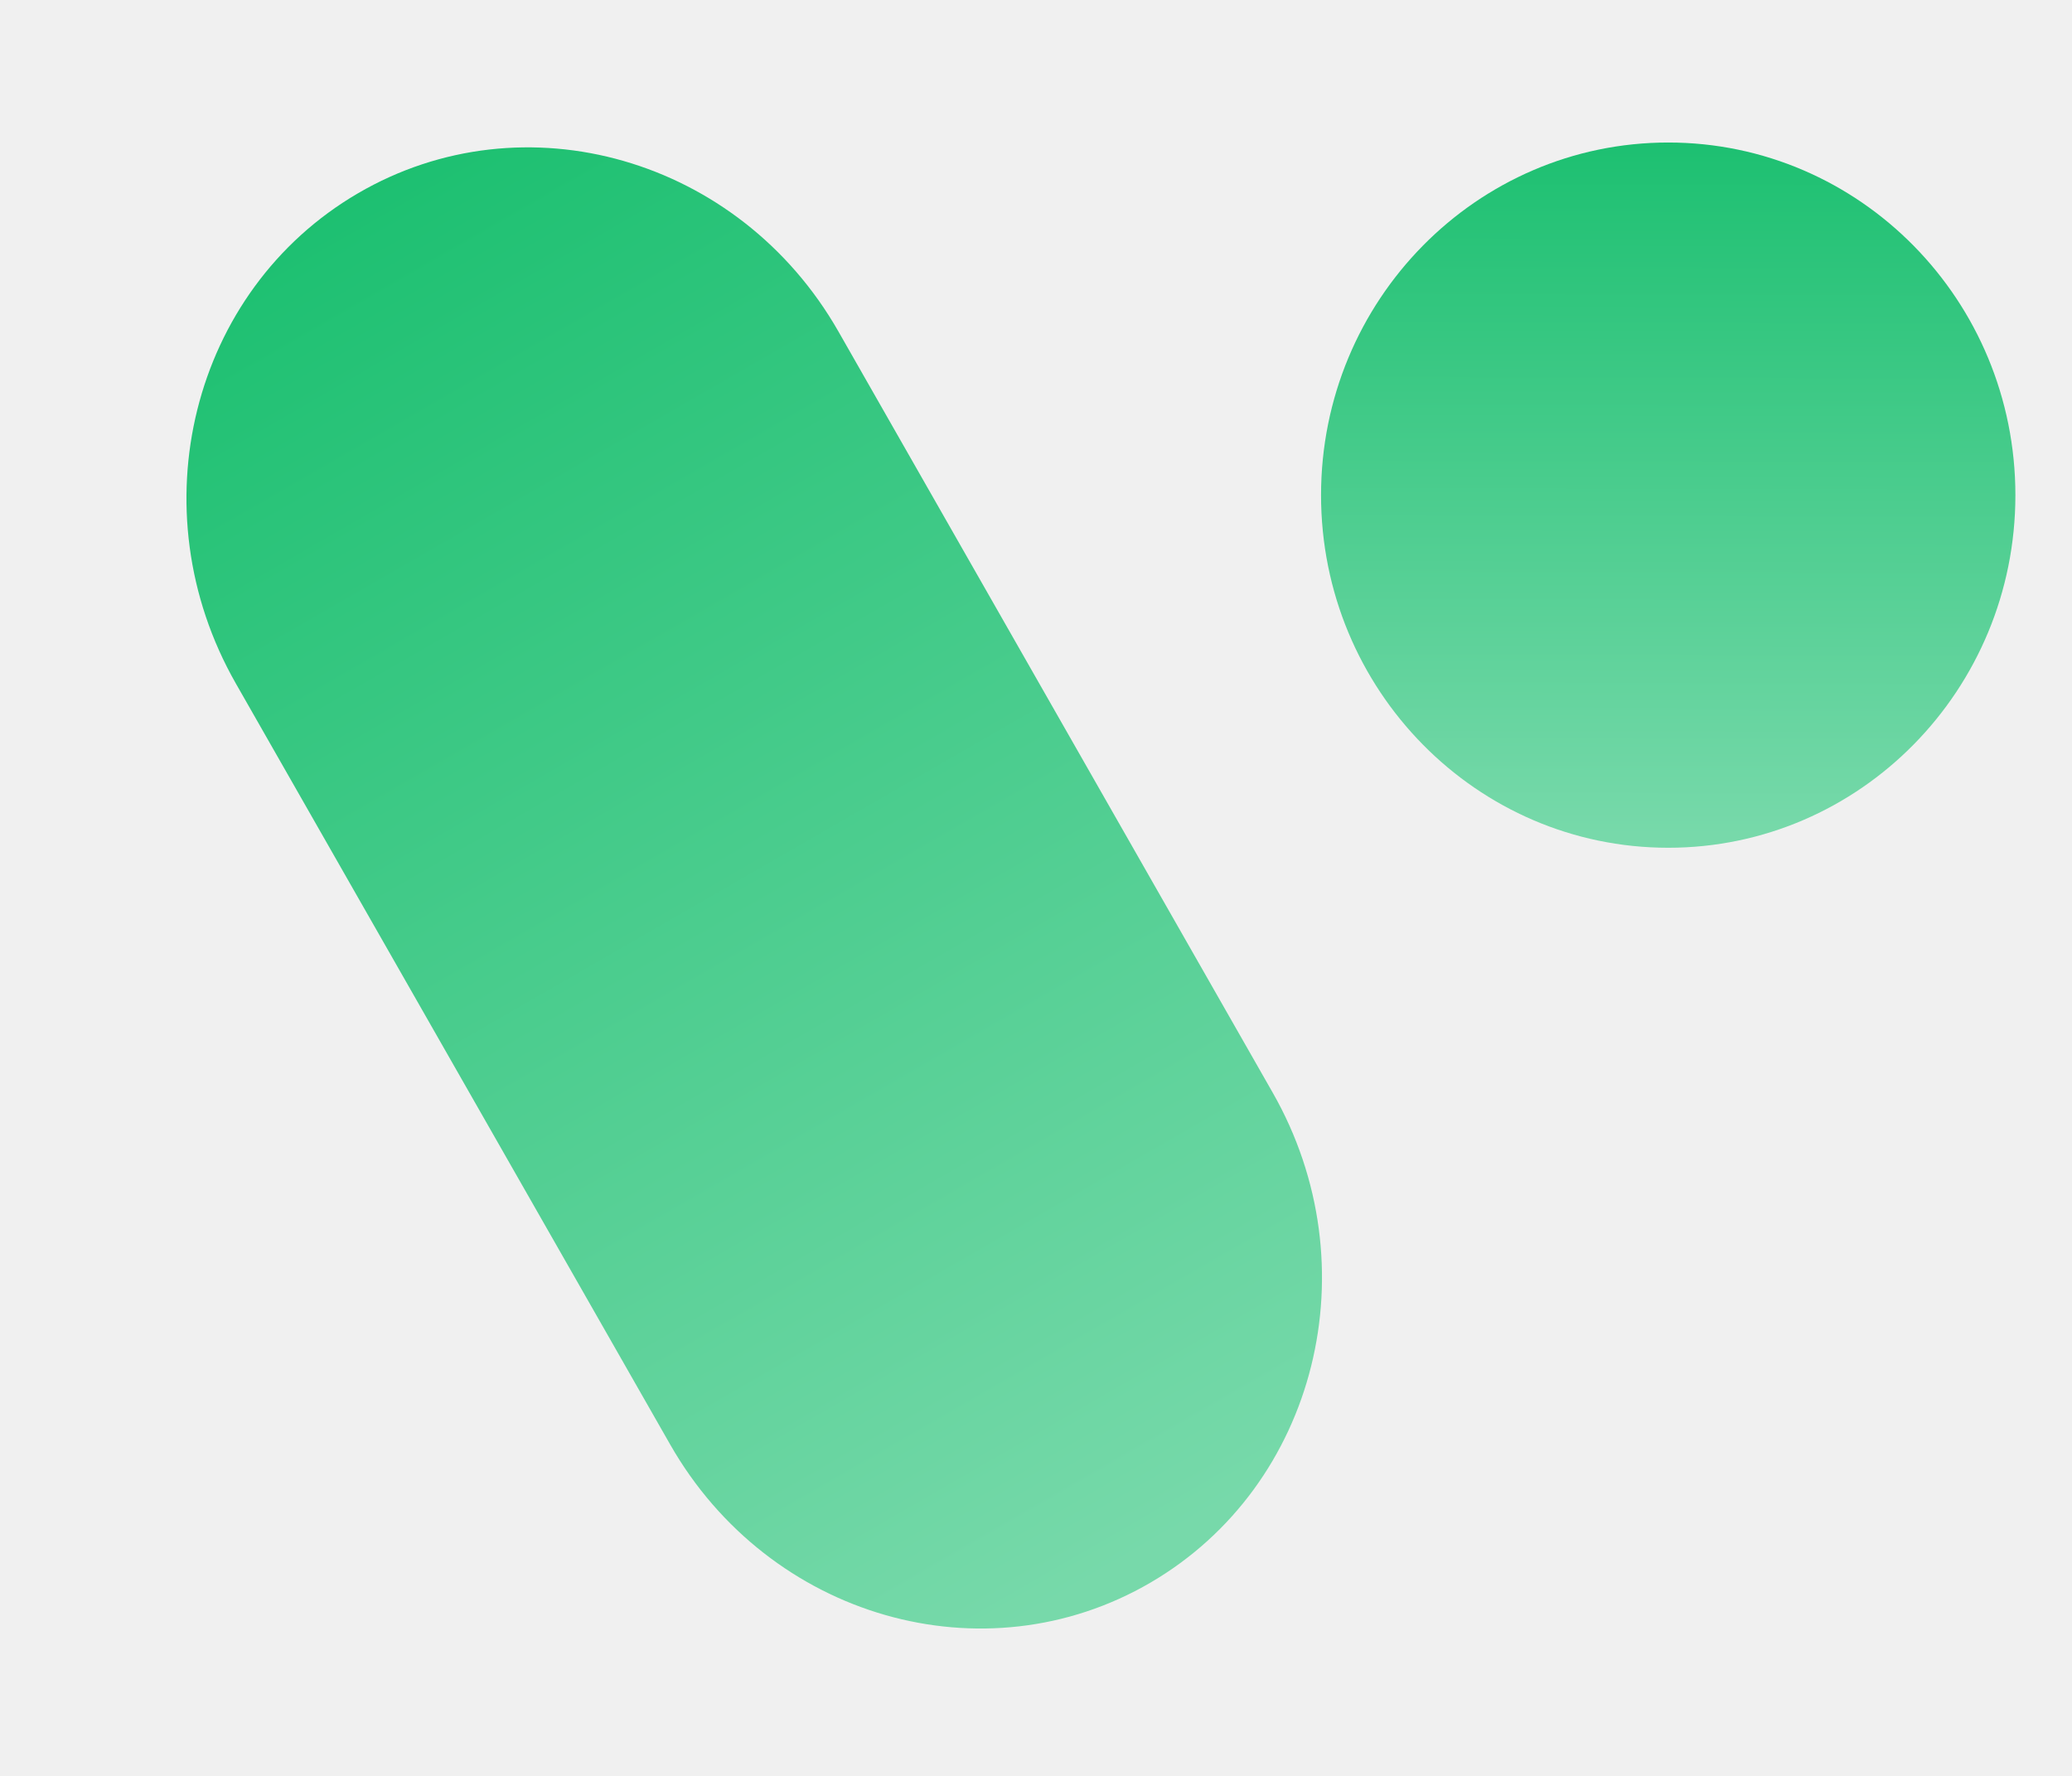
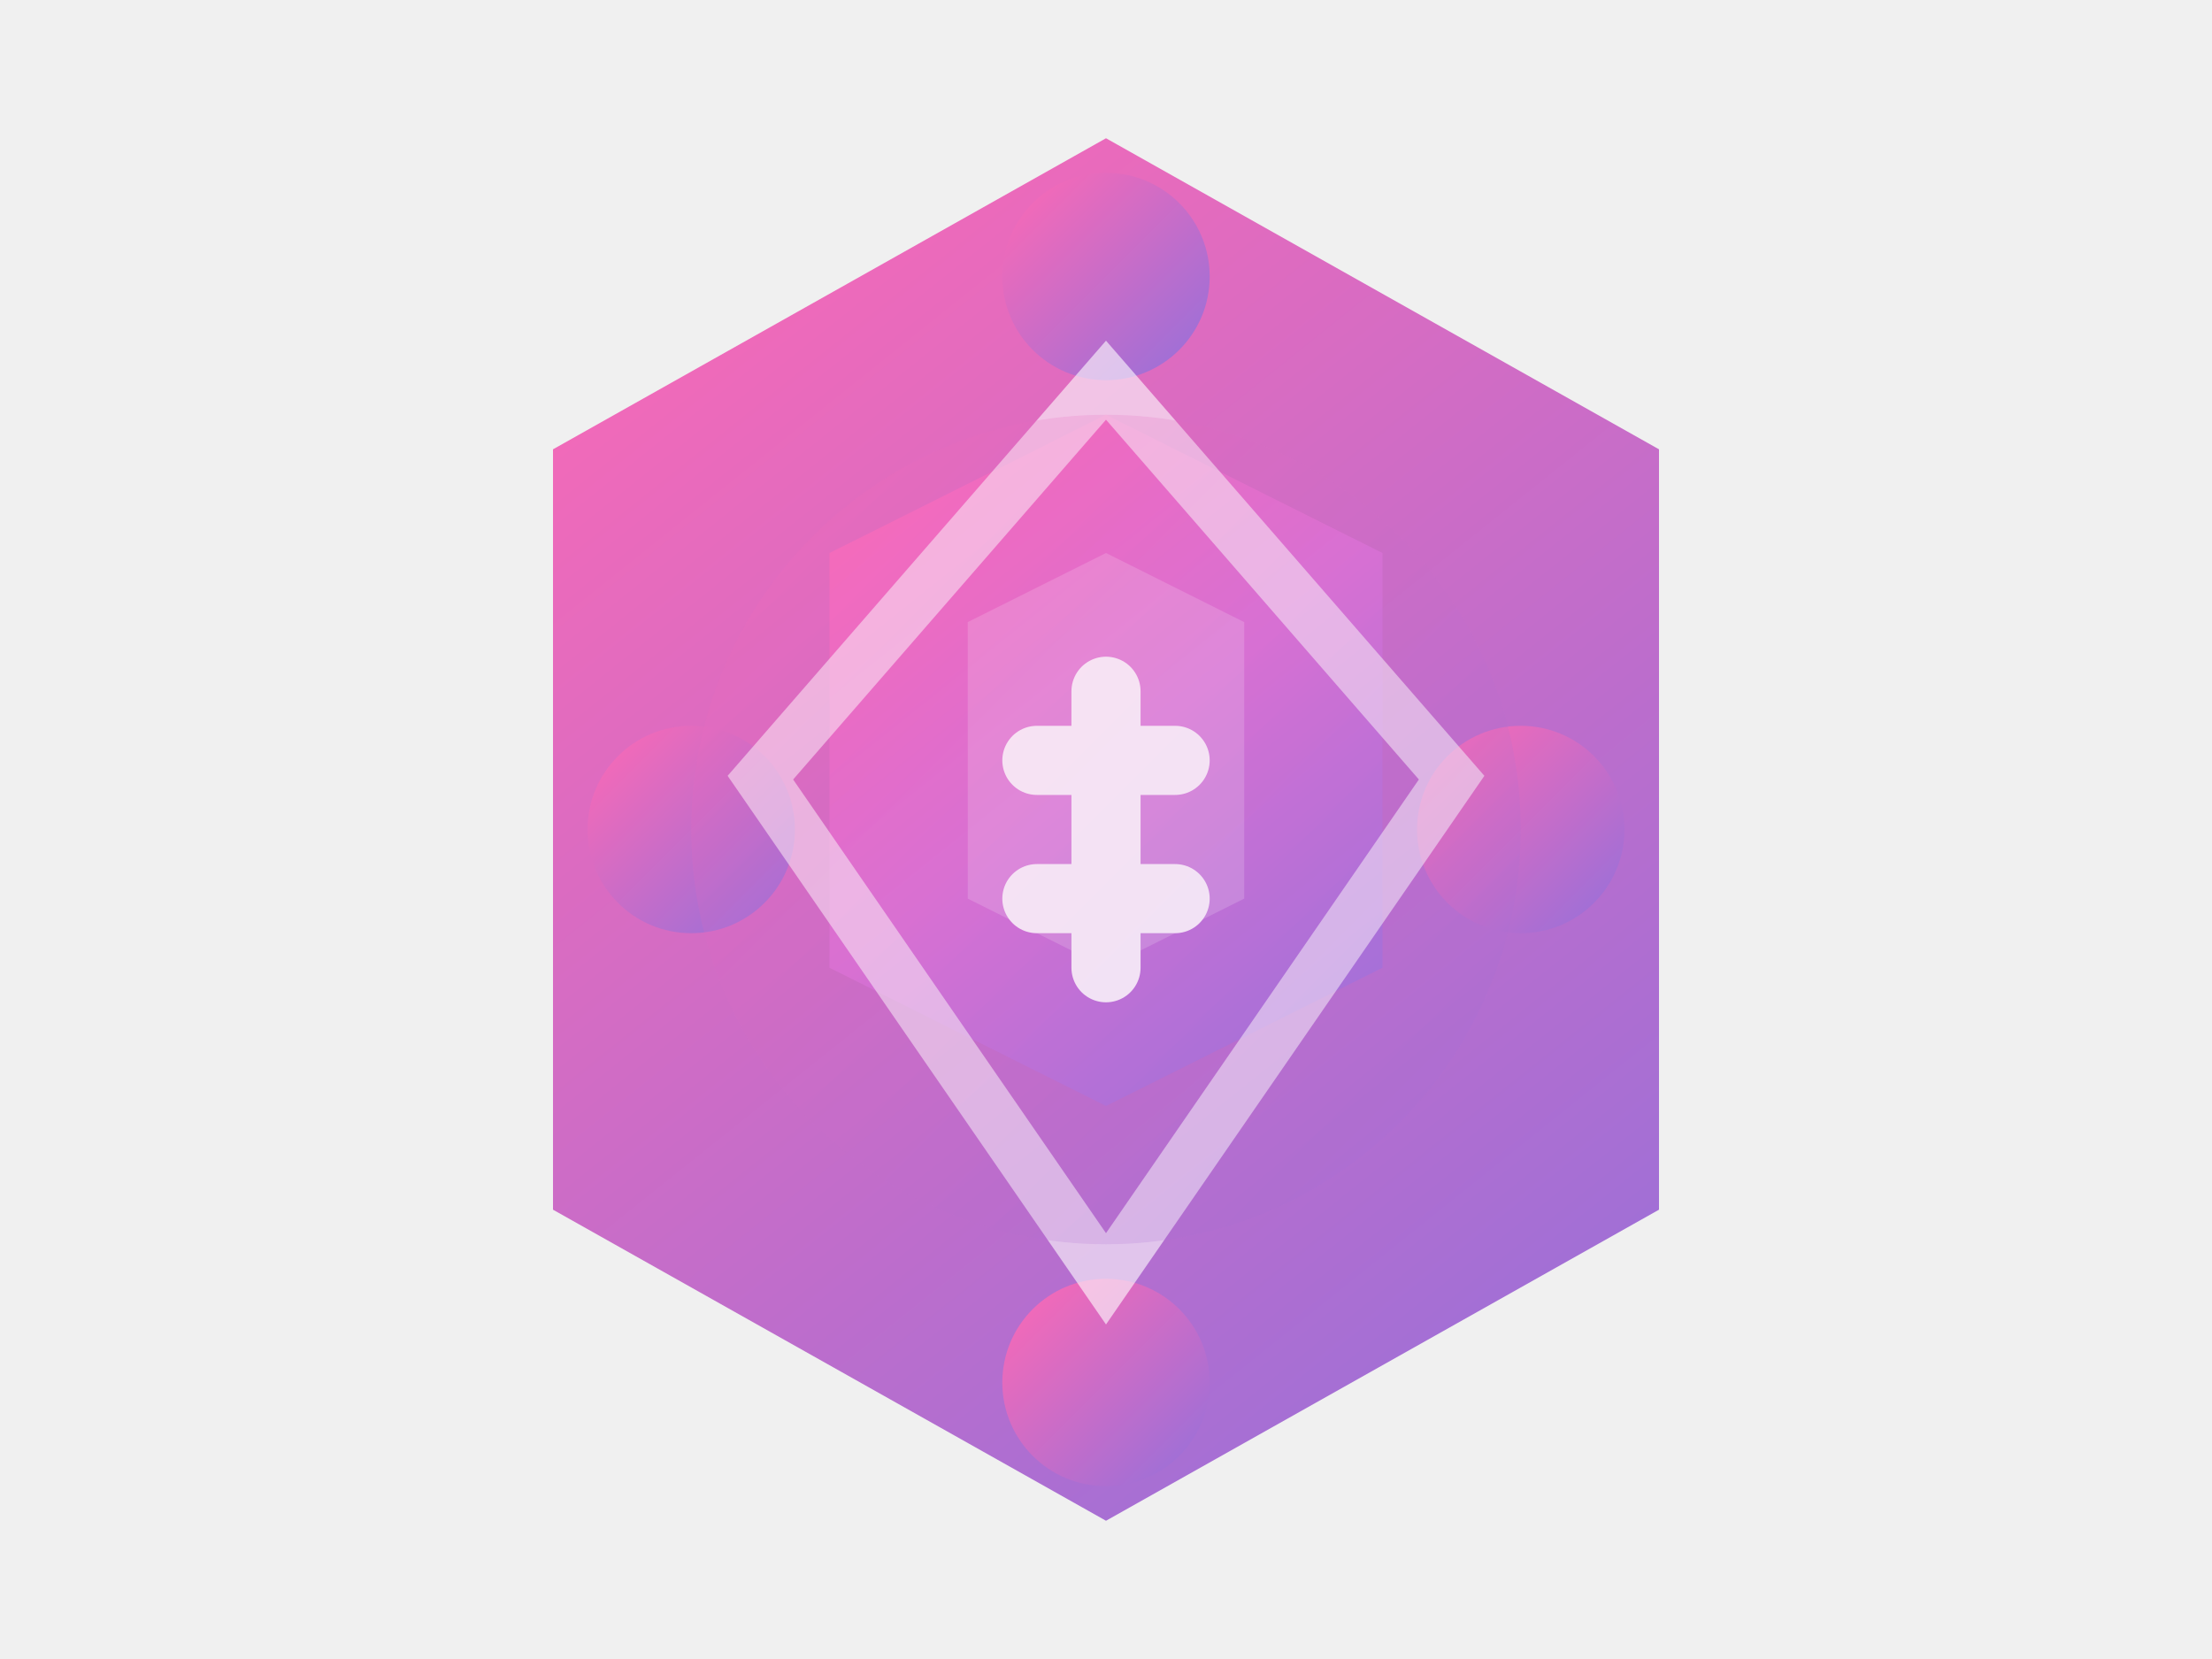
- <svg xmlns="http://www.w3.org/2000/svg" width="28" height="24" viewBox="0 0 28 24" fill="none">
-   <path d="M3.186 9.235C1.849 6.891 2.587 3.927 4.836 2.613C7.084 1.3 9.991 2.135 11.329 4.478L17.198 14.765C18.536 17.109 17.797 20.073 15.549 21.387C13.3 22.7 10.393 21.865 9.056 19.521L3.186 9.235Z" fill="url(#paint0_linear_2290_2172)" />
-   <path d="M27.235 6.692C27.235 9.323 25.134 11.457 22.544 11.457C19.953 11.457 17.852 9.323 17.852 6.692C17.852 4.06 19.953 1.926 22.544 1.926C25.134 1.926 27.235 4.06 27.235 6.692Z" fill="url(#paint1_linear_2290_2172)" />
+ <svg xmlns="http://www.w3.org/2000/svg" width="64" height="48" viewBox="0 0 48 48" fill="none">
+   <path d="M24 4L8 13V35L24 44L40 35V13L24 4Z" fill="url(#paint0_linear)" />
+   <path d="M24 12L16 16V28L24 32L32 28V16L24 12Z" fill="url(#paint1_linear)" />
+   <path d="M24 16L20 18V26L24 28L28 26V18L24 16Z" fill="white" fill-opacity="0.2" />
+   <circle cx="24" cy="8" r="3" fill="url(#paint2_linear)" />
+   <circle cx="36" cy="24" r="3" fill="url(#paint3_linear)" />
+   <circle cx="24" cy="40" r="3" fill="url(#paint4_linear)" />
+   <circle cx="12" cy="24" r="3" fill="url(#paint5_linear)" />
+   <path d="M24 11L34 22.5L24 37L14 22.5L24 11Z" stroke="white" stroke-width="1.5" stroke-opacity="0.6" />
+   <path d="M26 22H22M24 20V28M22 26H26" stroke="white" stroke-width="2" stroke-linecap="round" />
+   <circle cx="24" cy="24" r="12" fill="url(#paint6_linear)" fill-opacity="0.2" />
  <defs>
-     <linearGradient id="paint0_linear_2290_2172" x1="4.836" y1="2.613" x2="15.441" y2="21.002" gradientUnits="userSpaceOnUse">
-       <stop stop-color="#1DC071" />
-       <stop offset="1" stop-color="#77D9AA" />
+     <linearGradient id="paint0_linear" x1="8" y1="4" x2="40" y2="44" gradientUnits="userSpaceOnUse">
+       <stop stop-color="#FF69B4" />
+       <stop offset="1" stop-color="#9370DB" />
    </linearGradient>
-     <linearGradient id="paint1_linear_2290_2172" x1="22.544" y1="1.926" x2="22.52" y2="11.286" gradientUnits="userSpaceOnUse">
-       <stop stop-color="#1DC071" />
-       <stop offset="1" stop-color="#77D9AA" />
+     <linearGradient id="paint1_linear" x1="16" y1="12" x2="32" y2="32" gradientUnits="userSpaceOnUse">
+       <stop stop-color="#FF69B4" />
+       <stop offset="0.5" stop-color="#DA70D6" />
+       <stop offset="1" stop-color="#9370DB" />
+     </linearGradient>
+     <linearGradient id="paint2_linear" x1="21" y1="5" x2="27" y2="11" gradientUnits="userSpaceOnUse">
+       <stop stop-color="#FF69B4" />
+       <stop offset="1" stop-color="#9370DB" />
+     </linearGradient>
+     <linearGradient id="paint3_linear" x1="33" y1="21" x2="39" y2="27" gradientUnits="userSpaceOnUse">
+       <stop stop-color="#FF69B4" />
+       <stop offset="1" stop-color="#9370DB" />
+     </linearGradient>
+     <linearGradient id="paint4_linear" x1="21" y1="37" x2="27" y2="43" gradientUnits="userSpaceOnUse">
+       <stop stop-color="#FF69B4" />
+       <stop offset="1" stop-color="#9370DB" />
+     </linearGradient>
+     <linearGradient id="paint5_linear" x1="9" y1="21" x2="15" y2="27" gradientUnits="userSpaceOnUse">
+       <stop stop-color="#FF69B4" />
+       <stop offset="1" stop-color="#9370DB" />
+     </linearGradient>
+     <linearGradient id="paint6_linear" x1="12" y1="12" x2="36" y2="36" gradientUnits="userSpaceOnUse">
+       <stop stop-color="#FF69B4" />
+       <stop offset="1" stop-color="#9370DB" />
    </linearGradient>
  </defs>
</svg>
